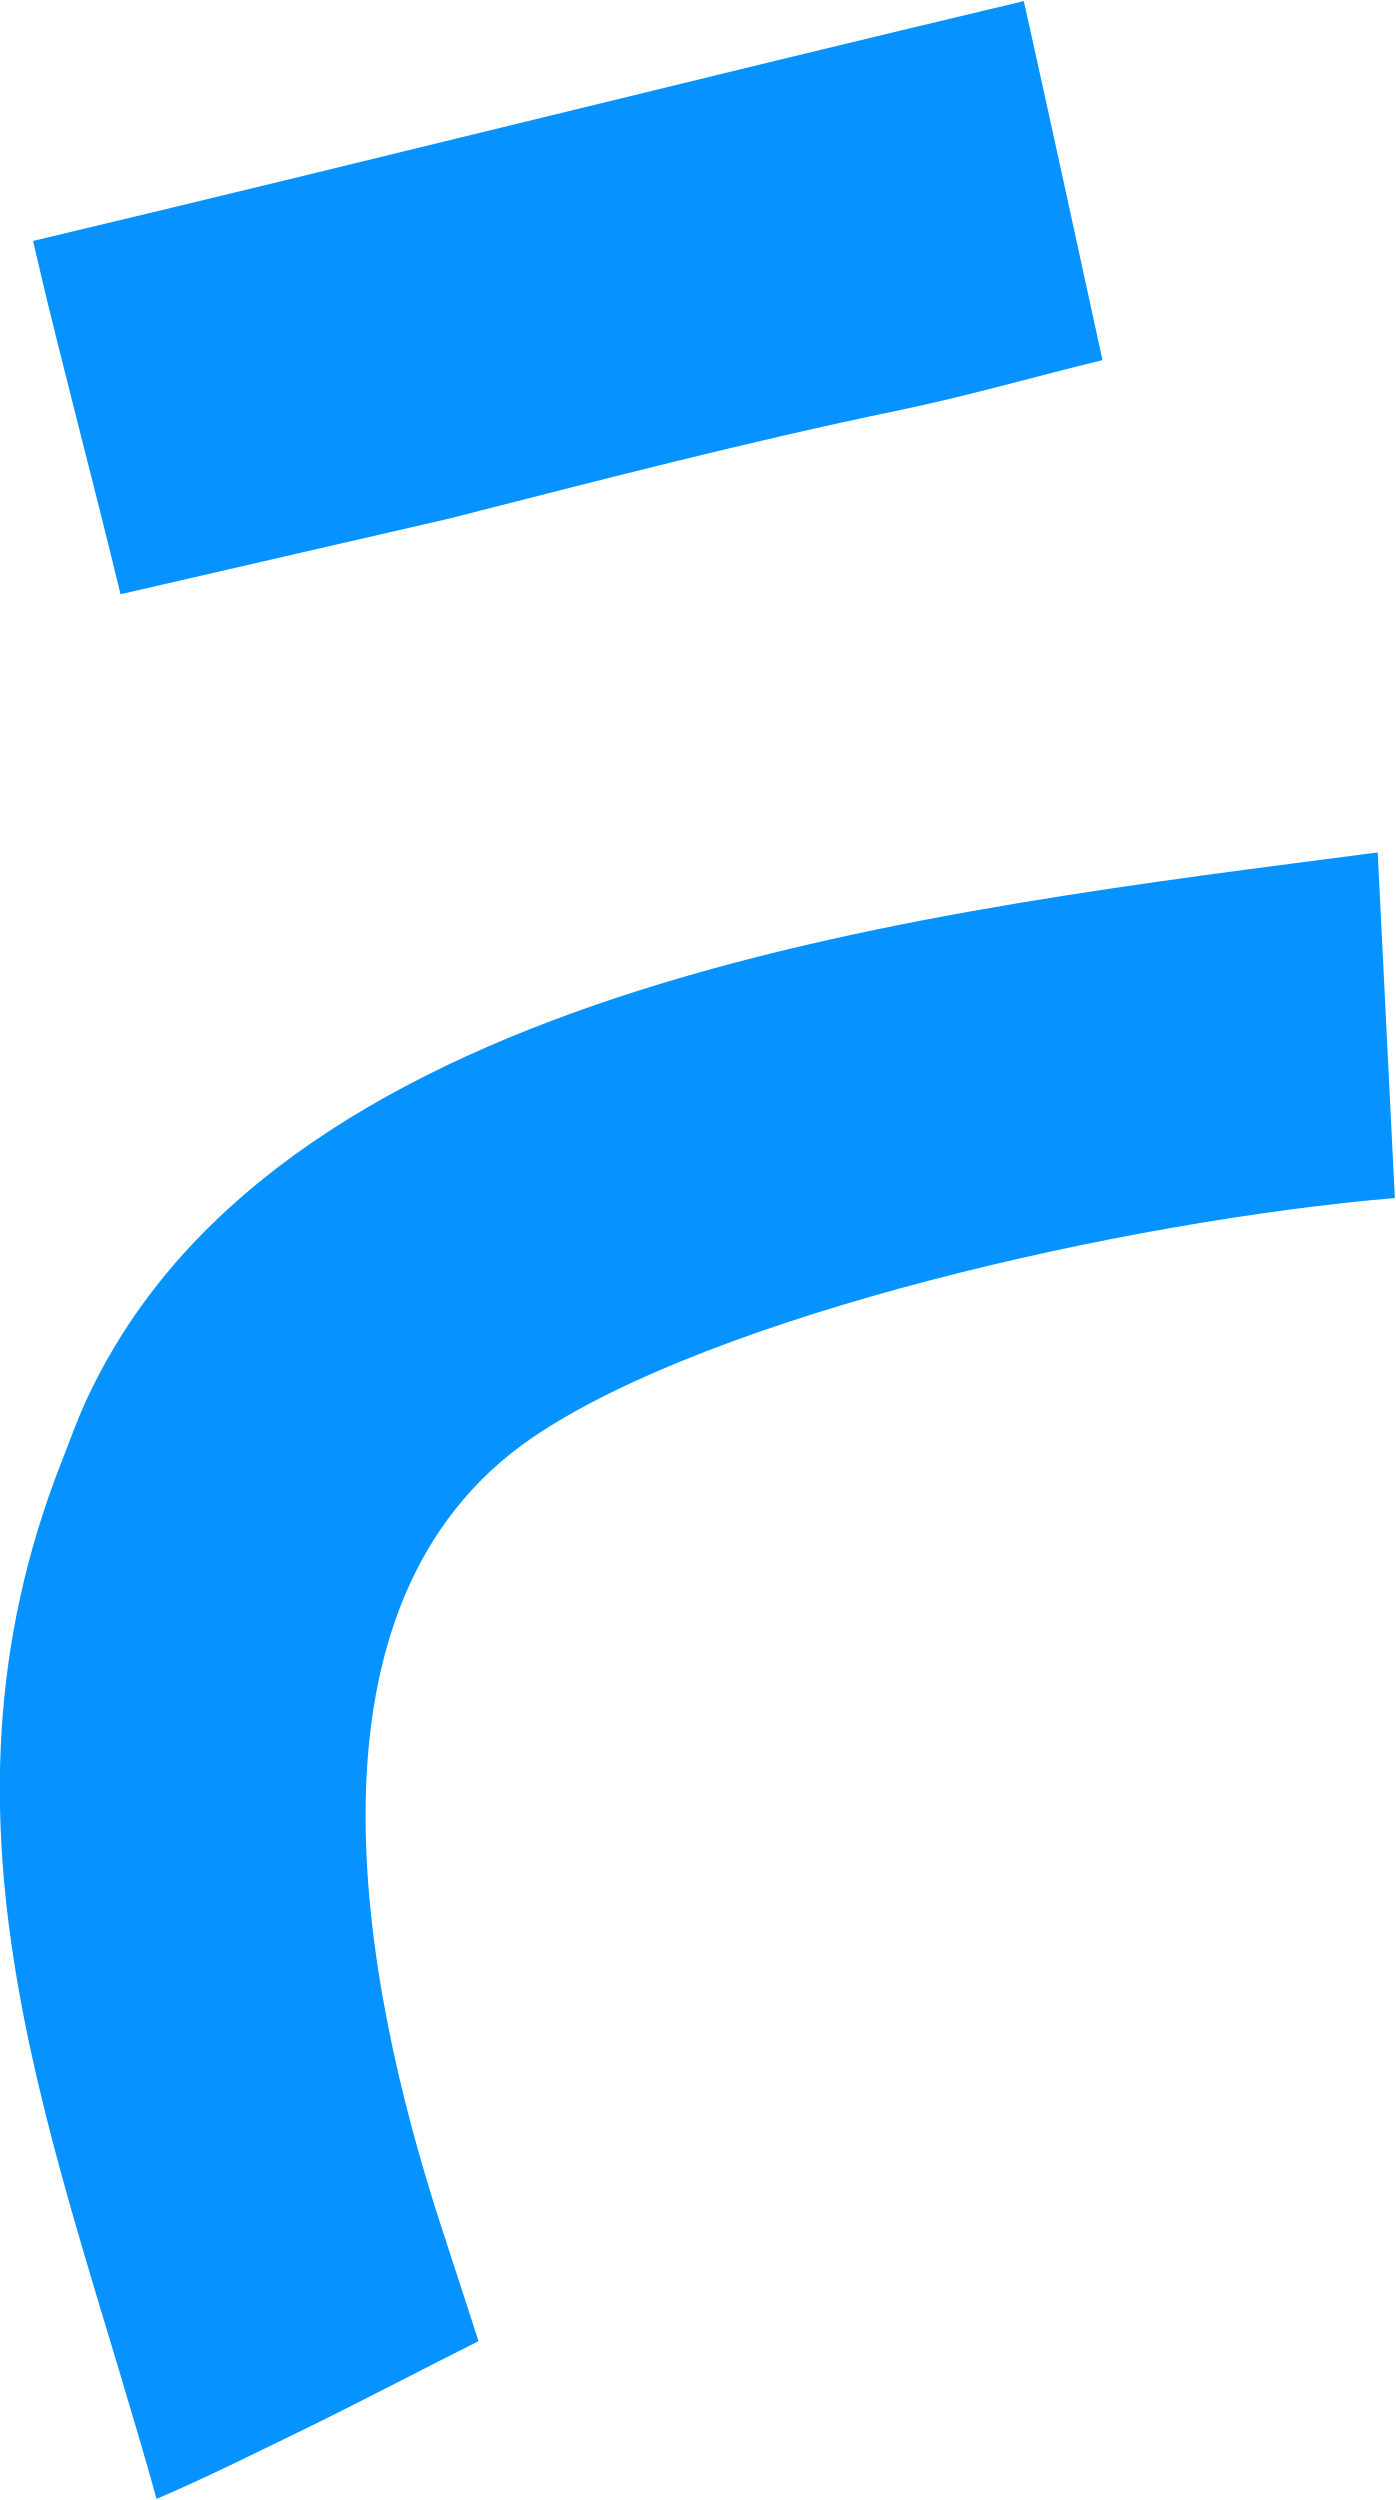
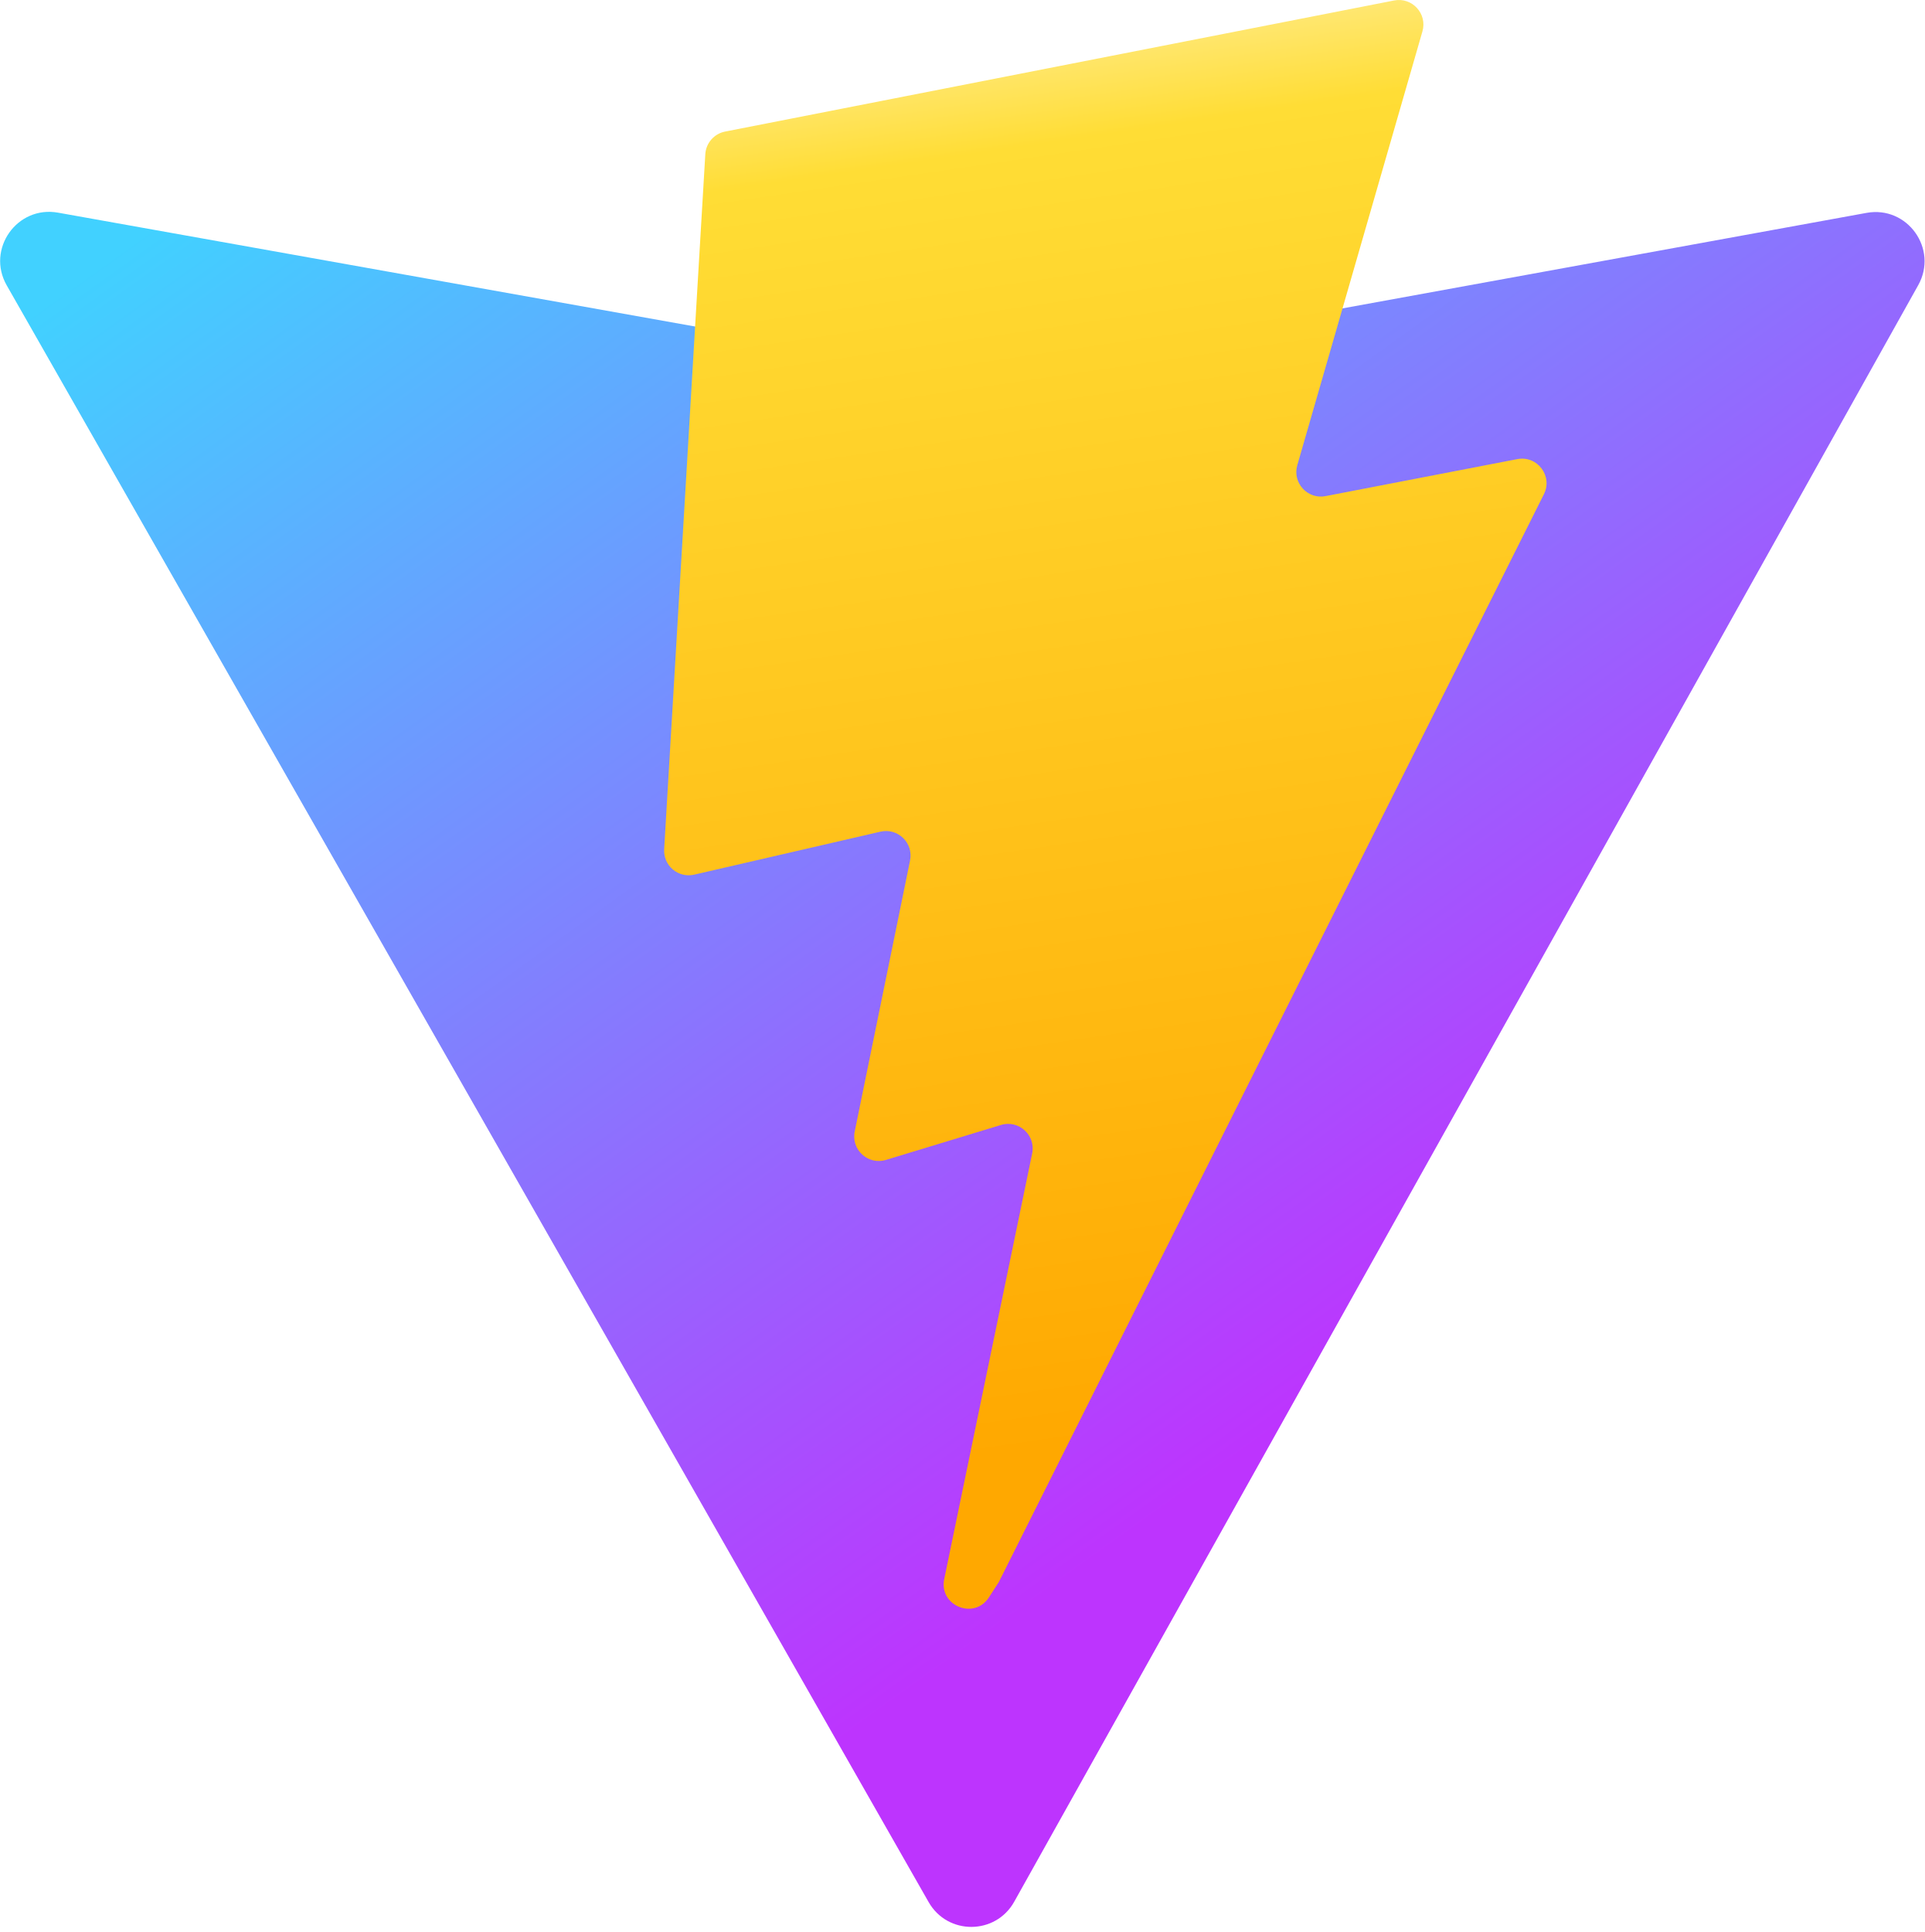
- <svg xmlns="http://www.w3.org/2000/svg" xml:space="preserve" width="0.403in" height="0.722in" version="1.1" style="shape-rendering:geometricPrecision; text-rendering:geometricPrecision; image-rendering:optimizeQuality; fill-rule:evenodd; clip-rule:evenodd" viewBox="0 0 23.62 42.28">
+ <svg xmlns="http://www.w3.org/2000/svg" aria-hidden="true" role="img" class="iconify iconify--logos" width="31.88" height="32" preserveAspectRatio="xMidYMid meet" viewBox="0 0 256 257">
  <defs>
-     <style type="text/css">
-    
-     .fil0 {fill:#0693FF}
-    
-   </style>
+     <linearGradient id="IconifyId1813088fe1fbc01fb466" x1="-.828%" x2="57.636%" y1="7.652%" y2="78.411%">
+       <stop offset="0%" stop-color="#41D1FF" />
+       <stop offset="100%" stop-color="#BD34FE" />
+     </linearGradient>
+     <linearGradient id="IconifyId1813088fe1fbc01fb467" x1="43.376%" x2="50.316%" y1="2.242%" y2="89.03%">
+       <stop offset="0%" stop-color="#FFEA83" />
+       <stop offset="8.333%" stop-color="#FFDD35" />
+       <stop offset="100%" stop-color="#FFA800" />
+     </linearGradient>
  </defs>
-   <g id="Layer_x0020_1">
-     <path class="fil0" d="M2.65 42.28c0.84,-0.36 1.7,-0.79 2.38,-1.12 1.03,-0.5 2.05,-1.04 3.07,-1.55l-0.66 -2.03c-1.3,-4.02 -2.56,-10.45 1.58,-13.27 3.05,-2.07 10,-3.66 14.59,-4.05l-0.29 -5.85c-7.46,0.98 -18.49,2.15 -21.82,9.19 -0.18,0.37 -0.31,0.75 -0.46,1.13 -2.45,6.24 -0.03,11.64 1.61,17.55zm16.01 -36.21c-0.44,-2.02 -0.88,-4.05 -1.33,-6.07 -5.6,1.33 -11.18,2.73 -16.77,4.06 0.02,0.09 0.04,0.17 0.06,0.26 0.22,0.96 0.47,1.92 0.71,2.88 0.24,0.94 0.48,1.89 0.71,2.84l5.56 -1.28c2.51,-0.64 5.04,-1.3 7.6,-1.83 1.16,-0.24 2.3,-0.57 3.45,-0.85z" />
-   </g>
+   <path fill="url(#IconifyId1813088fe1fbc01fb466)" d="M255.153 37.938L134.897 252.976c-2.483 4.44-8.862 4.466-11.382.048L.875 37.958c-2.746-4.814 1.371-10.646 6.827-9.67l120.385 21.517a6.537 6.537 0 0 0 2.322-.004l117.867-21.483c5.438-.991 9.574 4.796 6.877 9.62Z" />
+   <path fill="url(#IconifyId1813088fe1fbc01fb467)" d="M185.432.063L96.44 17.501a3.268 3.268 0 0 0-2.634 3.014l-5.474 92.456a3.268 3.268 0 0 0 3.997 3.378l24.777-5.718c2.318-.535 4.413 1.507 3.936 3.838l-7.361 36.047c-.495 2.426 1.782 4.5 4.151 3.78l15.304-4.649c2.372-.72 4.652 1.36 4.15 3.788l-11.698 56.621c-.732 3.542 3.979 5.473 5.943 2.437l1.313-2.028l72.516-144.72c1.215-2.423-.88-5.186-3.54-4.672l-25.505 4.922c-2.396.462-4.435-1.77-3.759-4.114l16.646-57.705c.677-2.35-1.37-4.583-3.769-4.113Z" />
</svg>
